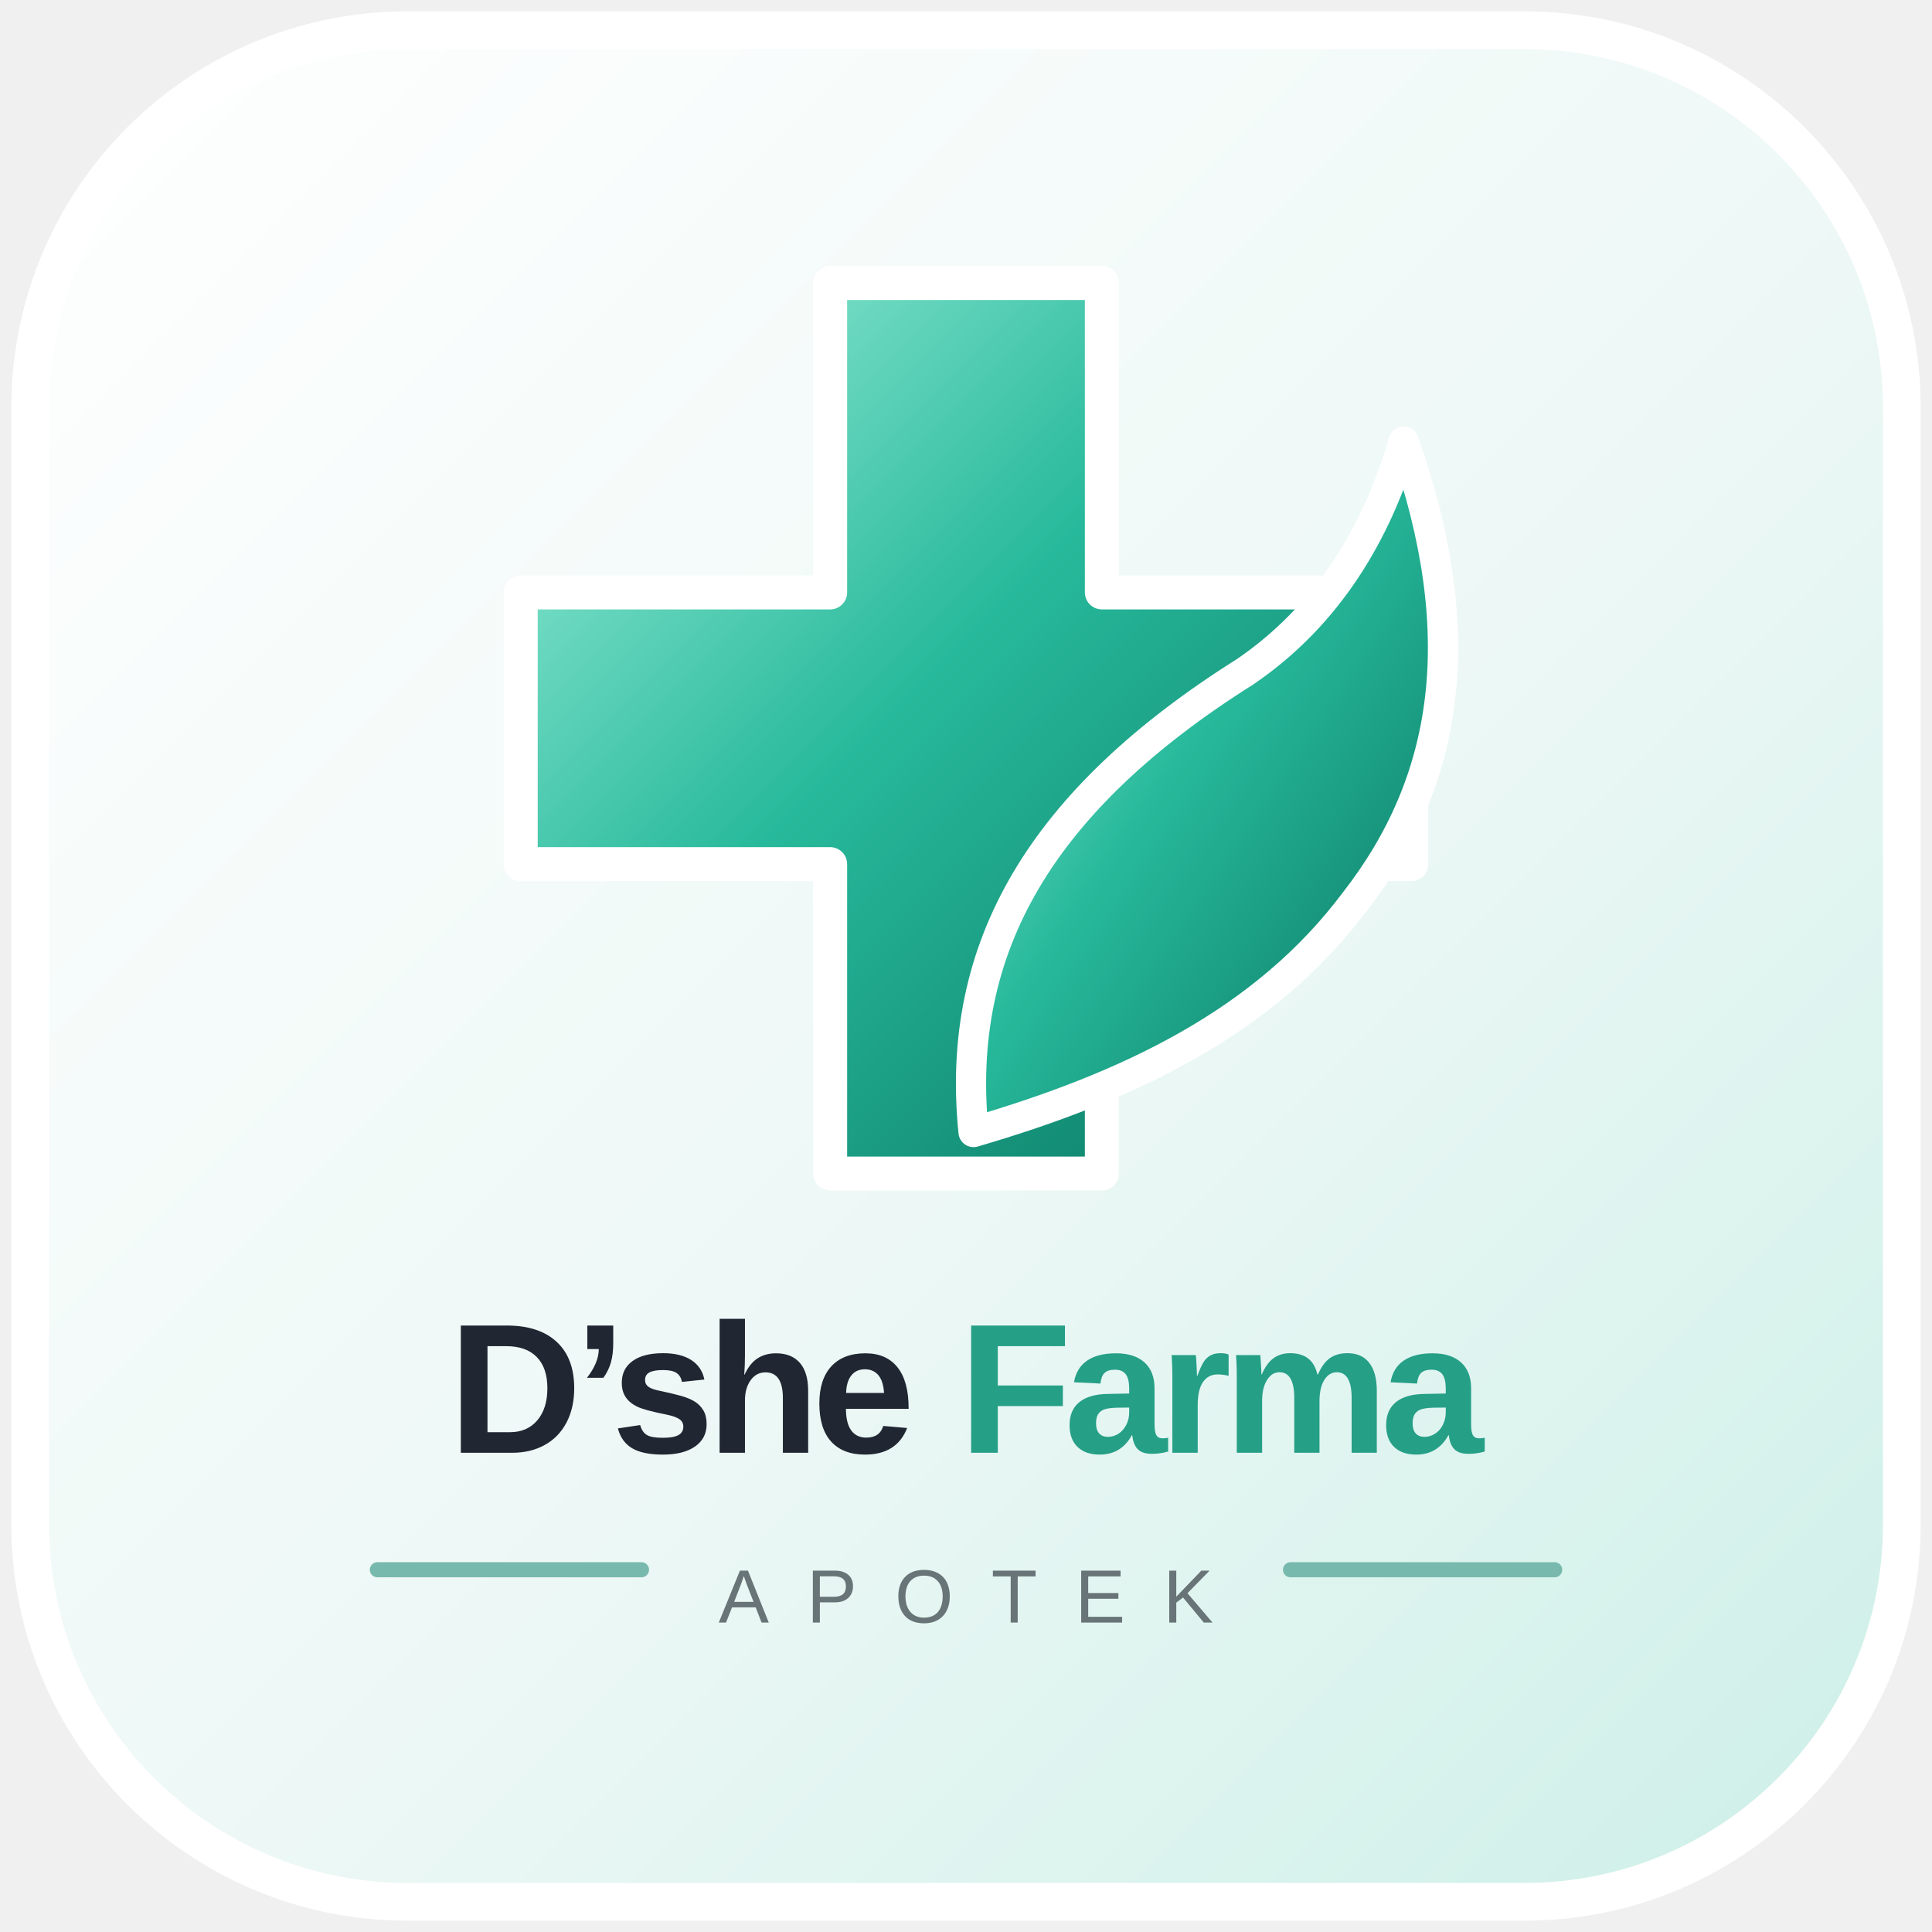
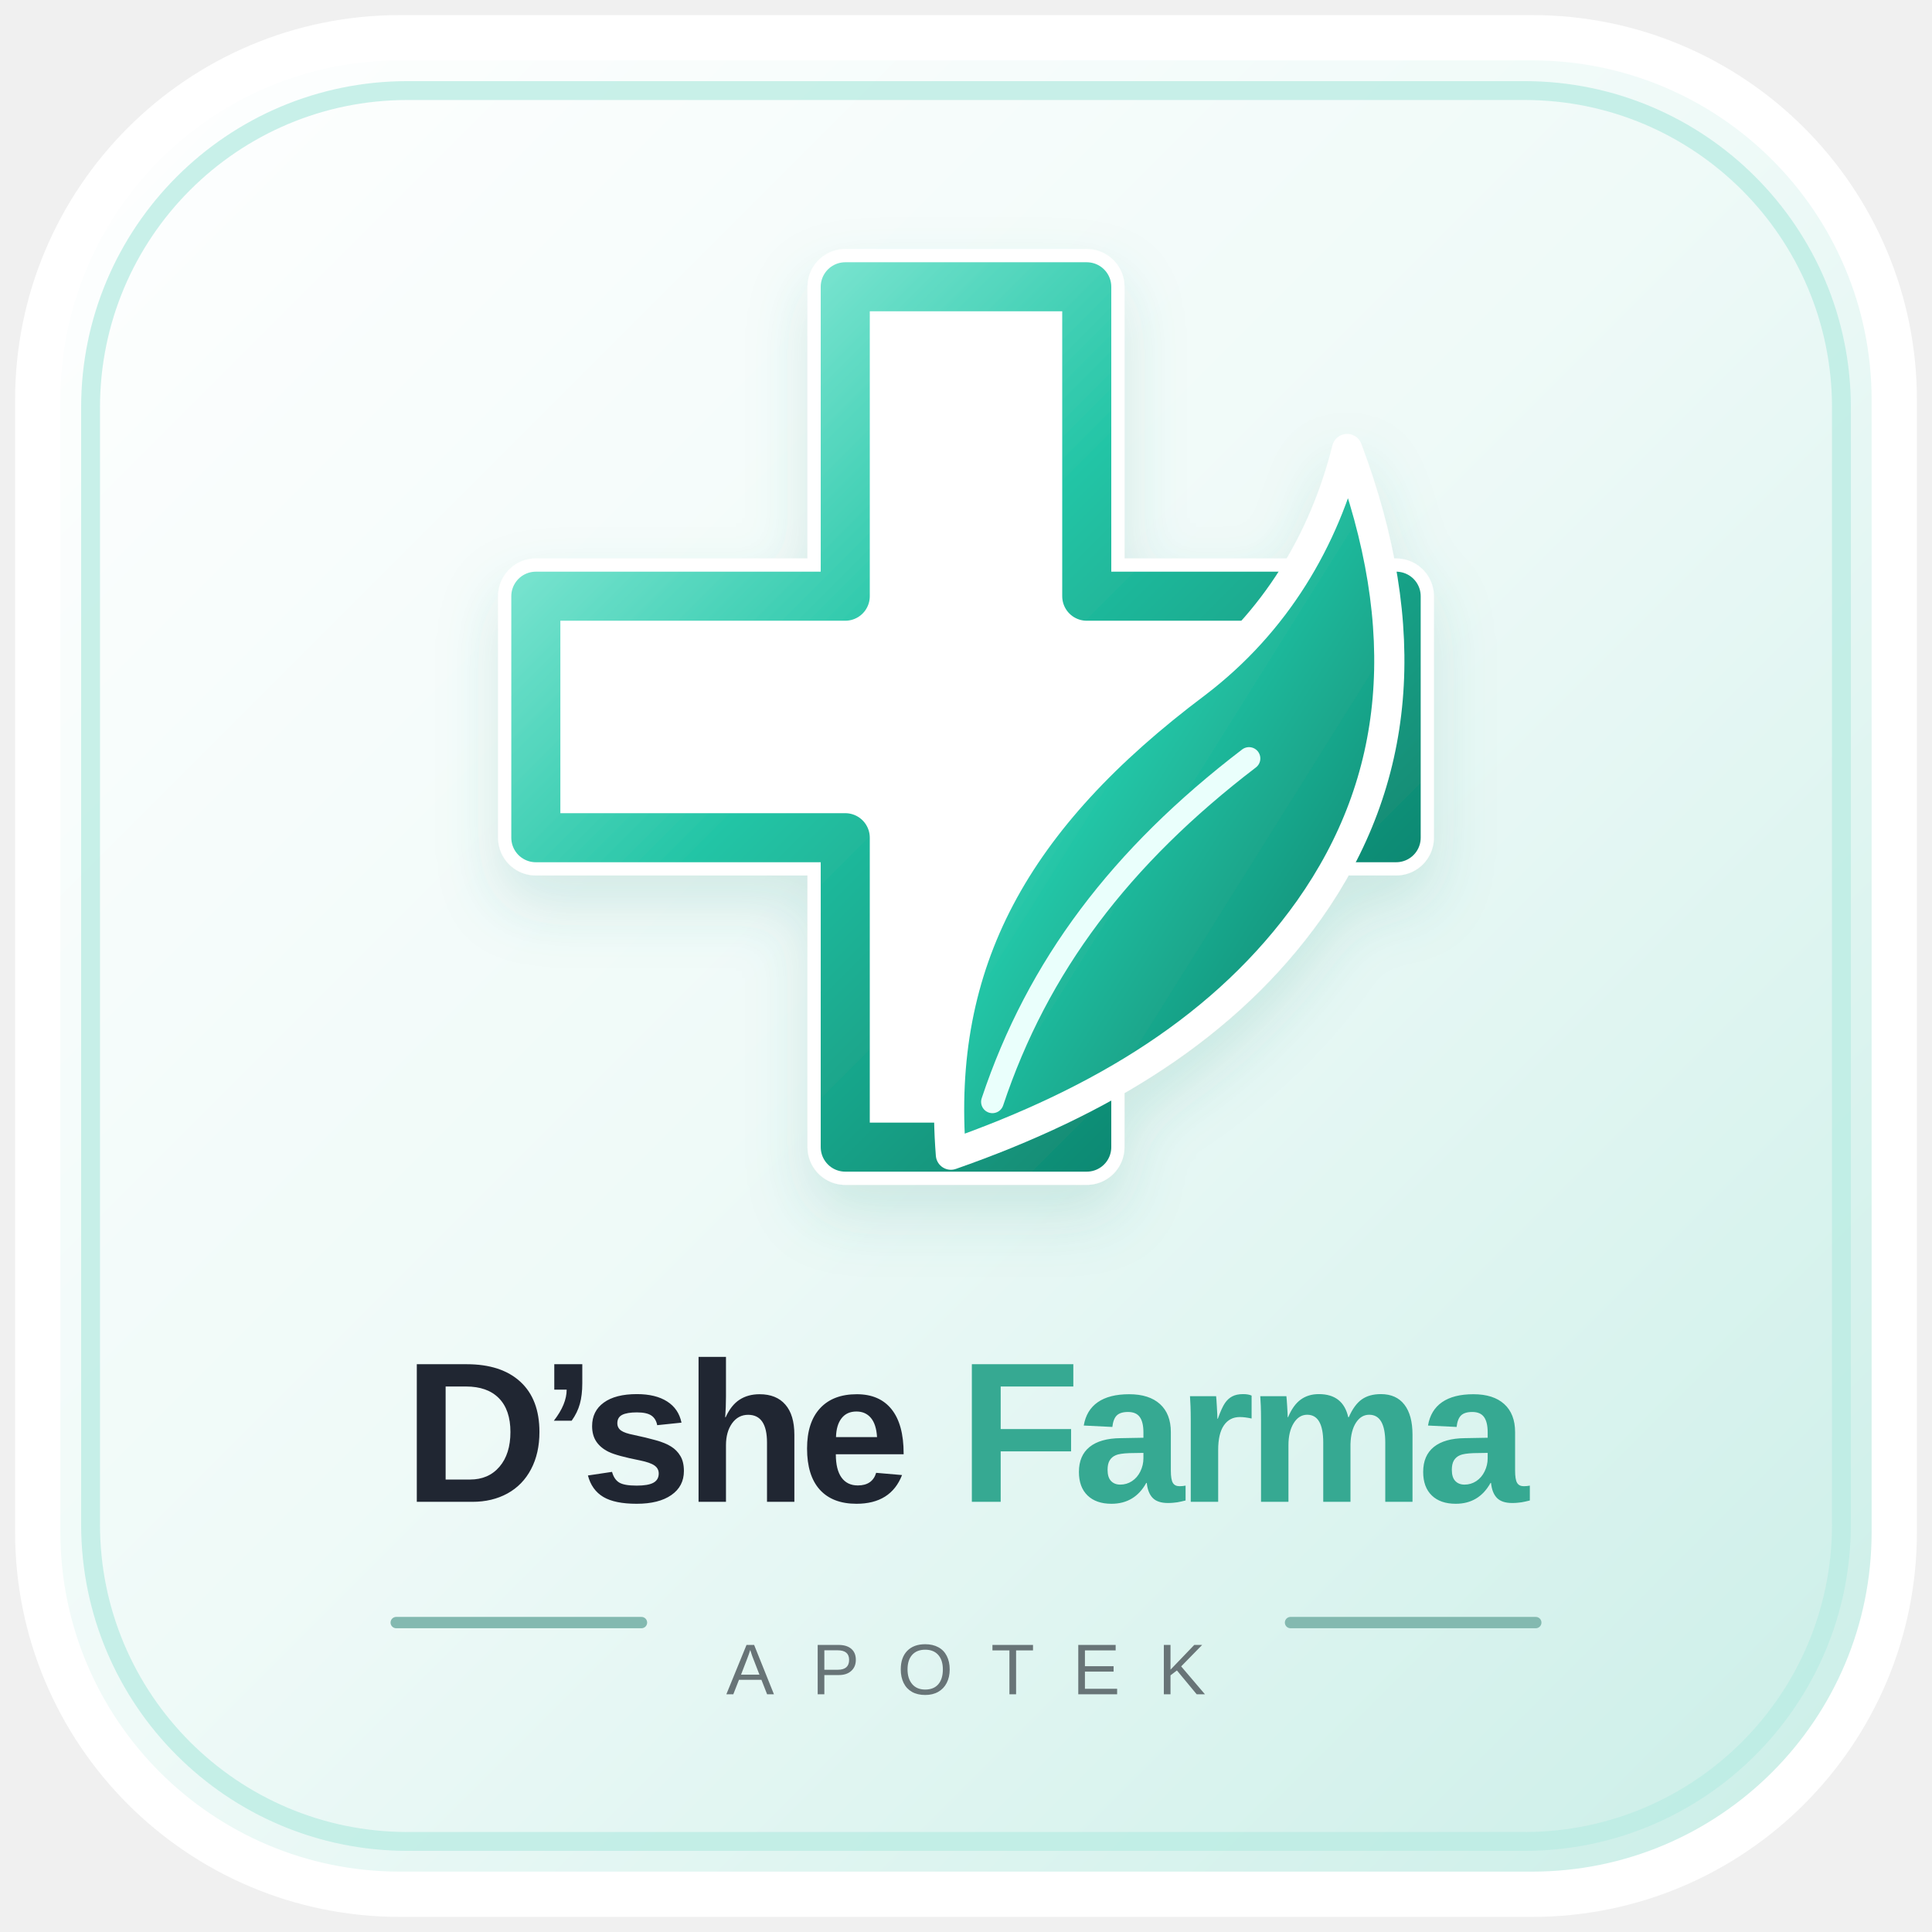
<svg xmlns="http://www.w3.org/2000/svg" viewBox="0 0 512 512">
  <defs>
-     <linearGradient id="bg" x1="0" y1="0" x2="1" y2="1">
+     <linearGradient id="glass" x1="0" y1="0" x2="1" y2="1">
      <stop stop-color="#fff" />
-       <stop offset=".55" stop-color="#edf8f6" />
-       <stop offset="1" stop-color="#ccefe7" />
+       <stop offset=".48" stop-color="#effaf8" />
+       <stop offset="1" stop-color="#c9eee7" />
    </linearGradient>
-     <linearGradient id="mint" x1="0" y1="0" x2="1" y2="1">
-       <stop stop-color="#a4f2df" />
-       <stop offset=".45" stop-color="#27b99b" />
+     <linearGradient id="teal" x1="0" y1="0" x2="1" y2="1">
+       <stop stop-color="#a9f5e7" />
+       <stop offset=".42" stop-color="#24c5a6" />
      <stop offset="1" stop-color="#08735f" />
    </linearGradient>
+     <filter id="shadow" x="-20%" y="-20%" width="140%" height="140%">
+       <feDropShadow dx="0" dy="8" stdDeviation="8" flood-color="#3a9f8d" flood-opacity=".18" />
+     </filter>
  </defs>
-   <rect x="8" y="8" width="496" height="496" rx="100" fill="url(#bg)" stroke="#fff" stroke-width="10" />
-   <path d="M220 75h72v82h82v72h-82v82h-72v-82h-82v-72h82z" fill="url(#mint)" stroke="#fff" stroke-width="9" stroke-linejoin="round" />
-   <path d="M258 300c-5-49 18-88 72-122 22-15 35-37 42-61 18 51 12 90-13 122-24 32-60 49-101 61z" fill="url(#mint)" stroke="#fff" stroke-width="8" stroke-linejoin="round" />
-   <text x="256" y="385" text-anchor="middle" font-family="Arial,sans-serif" font-weight="800" font-size="49" letter-spacing="-2" fill="#202632">D’she <tspan fill="#269f87">Farma</tspan>
+   <rect x="10" y="10" width="492" height="492" rx="96" fill="url(#glass)" stroke="#fff" stroke-width="12" />
+   <rect x="24" y="24" width="464" height="464" rx="84" fill="none" stroke="#bcece4" stroke-width="5" opacity=".8" />
+   <g filter="url(#shadow)" stroke-linejoin="round">
+     <path d="M224 76h64v82h82v64h-82v82h-64v-82h-82v-64h82z" fill="#fff" stroke="#fff" stroke-width="20" />
+     <path d="M224 76h64v82h82v64h-82v82h-64v-82h-82v-64h82z" fill="none" stroke="url(#teal)" stroke-width="13" />
+     <path d="M252 306c-4-51 17-89 65-125 21-16 34-38 40-62 18 48 14 88-10 122-22 31-55 51-95 65z" fill="url(#teal)" stroke="#fff" stroke-width="8" />
+     <path d="M263 292c12-36 34-65 68-91" fill="none" stroke="#eafffc" stroke-width="6" stroke-linecap="round" />
+   </g>
+   <text x="256" y="398" text-anchor="middle" font-family="Arial,sans-serif" font-size="53" font-weight="800" letter-spacing="-2" fill="#202632">D’she <tspan fill="#36a992">Farma</tspan>
  </text>
-   <path d="M100 416h70m172 0h70" stroke="#78b9ad" stroke-width="4" stroke-linecap="round" />
-   <text x="256" y="430" text-anchor="middle" font-family="Arial,sans-serif" font-size="20" letter-spacing="10" fill="#687477">APOTEK</text>
+   <path d="M105 430h65m172 0h65" stroke="#83b9b0" stroke-width="3" stroke-linecap="round" />
+   <text x="256" y="449" text-anchor="middle" font-family="Arial,sans-serif" font-size="19" letter-spacing="10" fill="#687477">APOTEK</text>
</svg>
